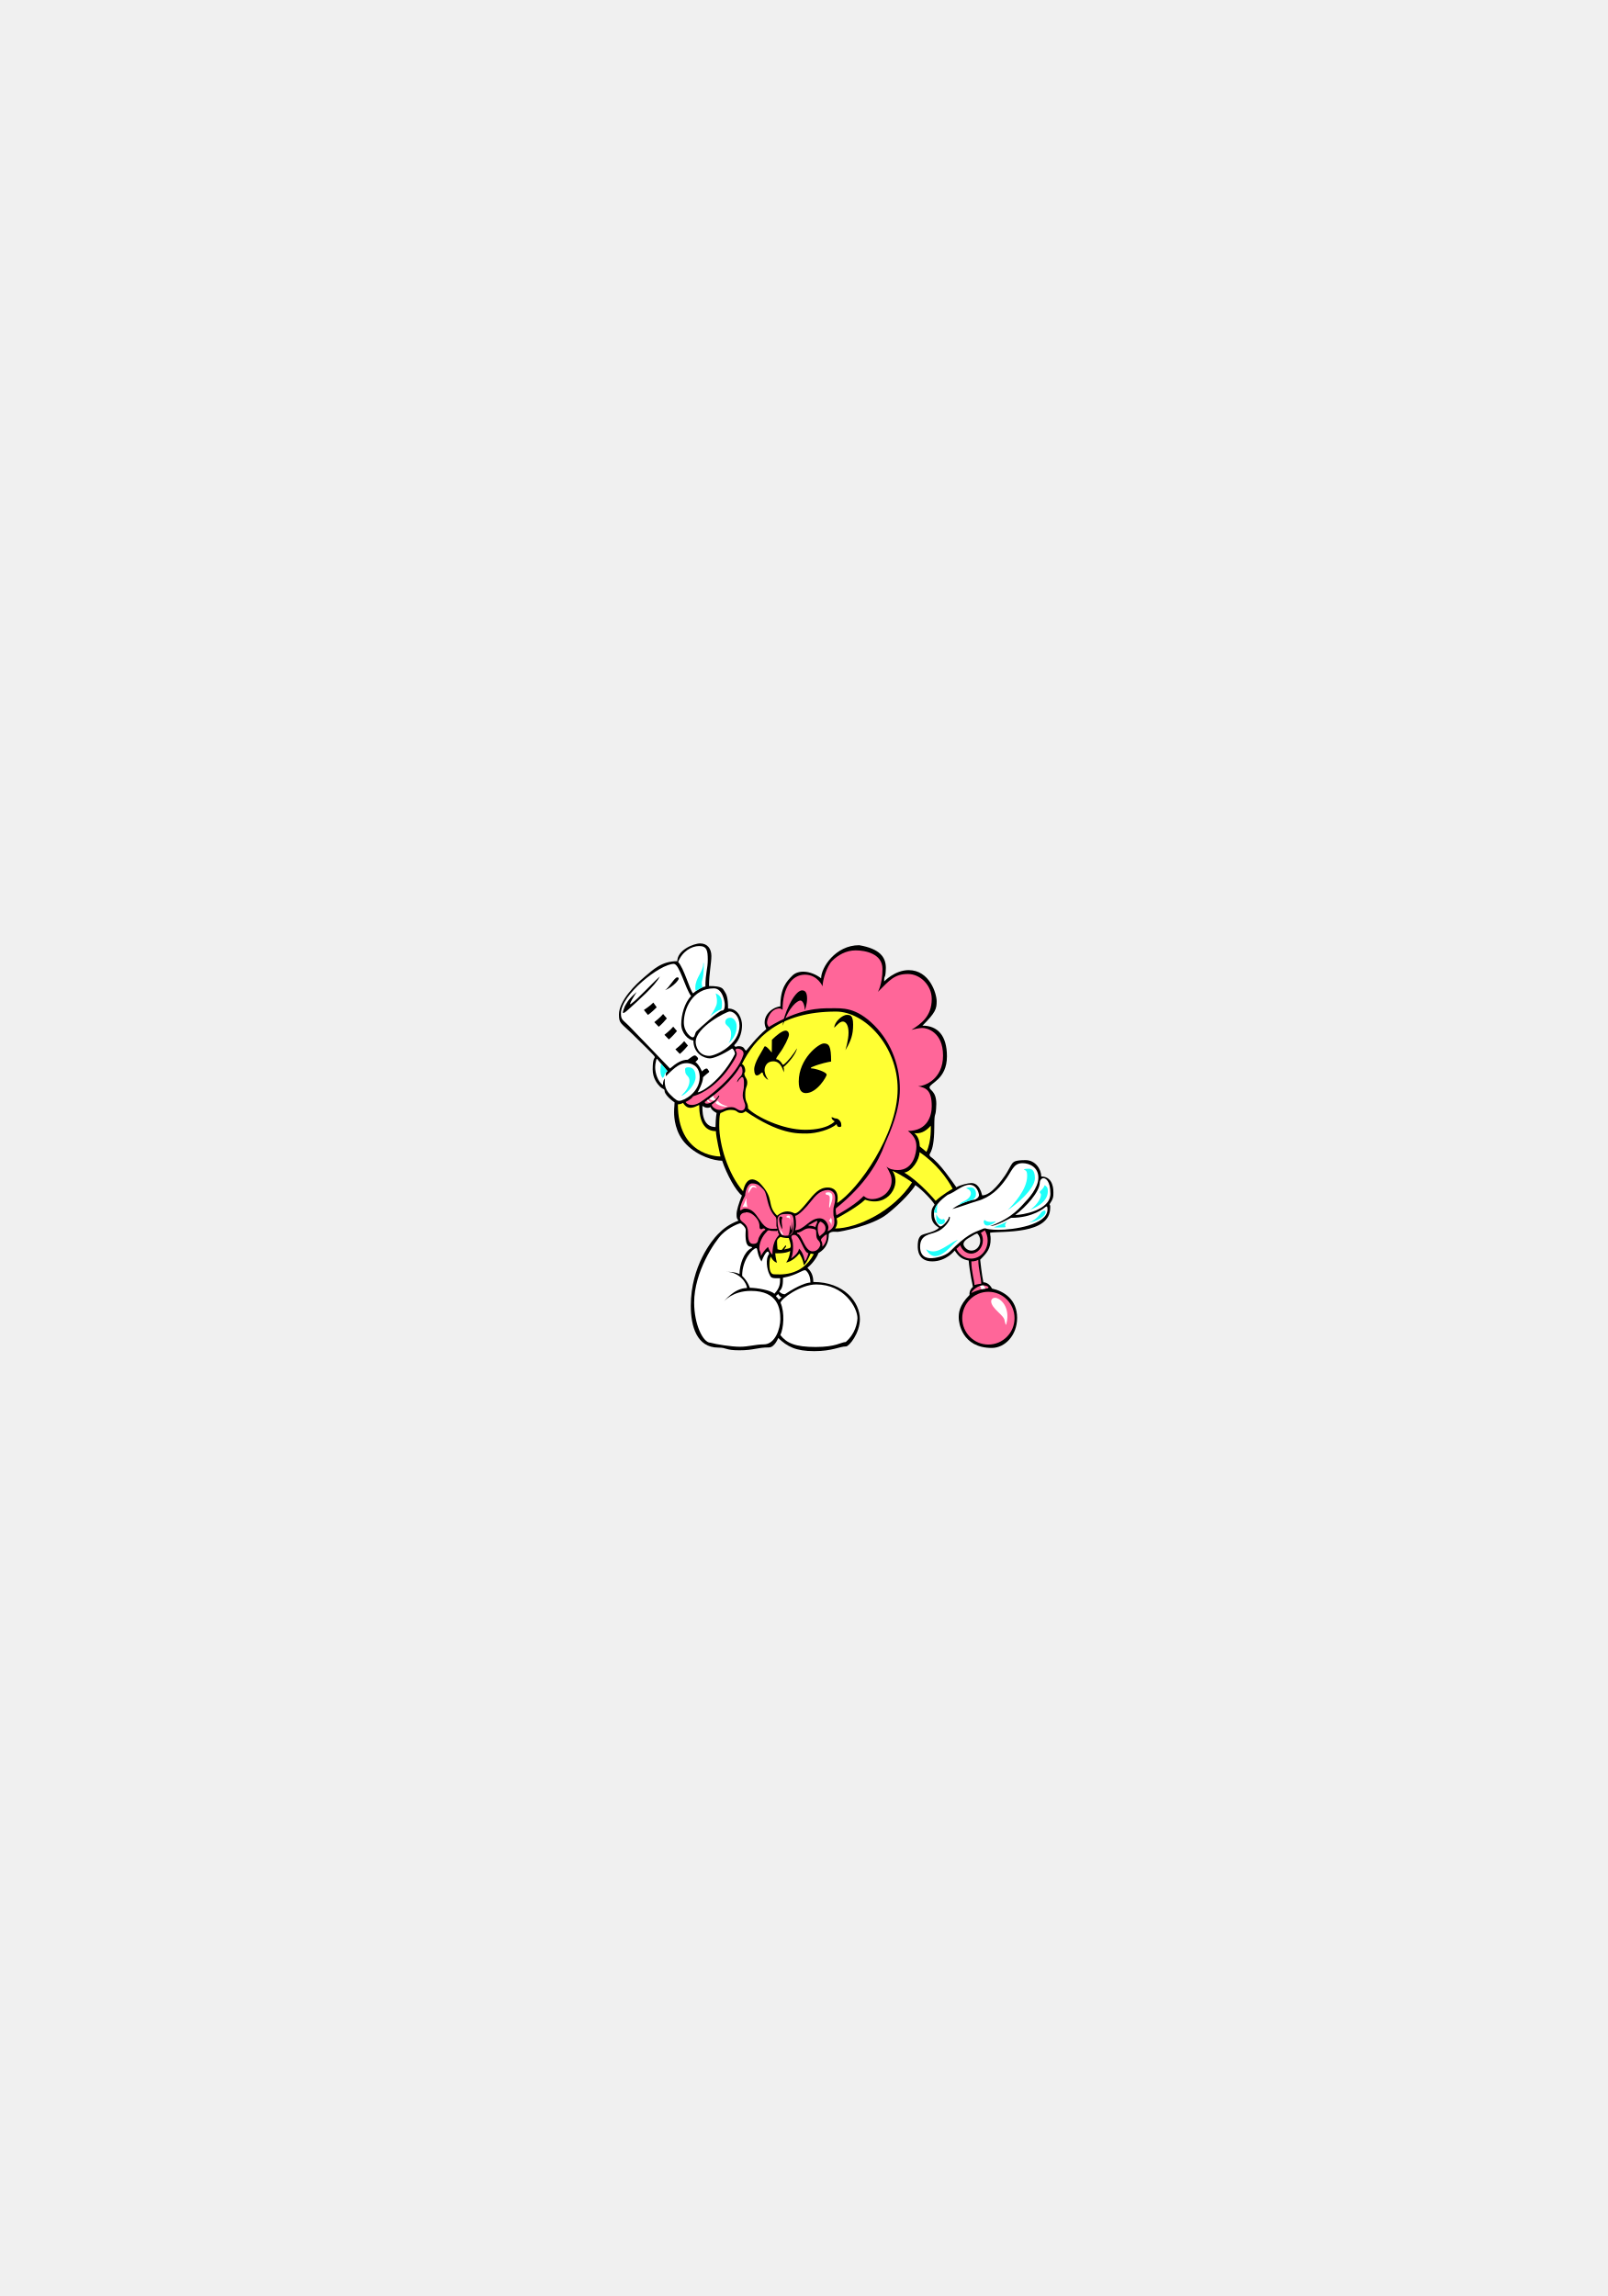
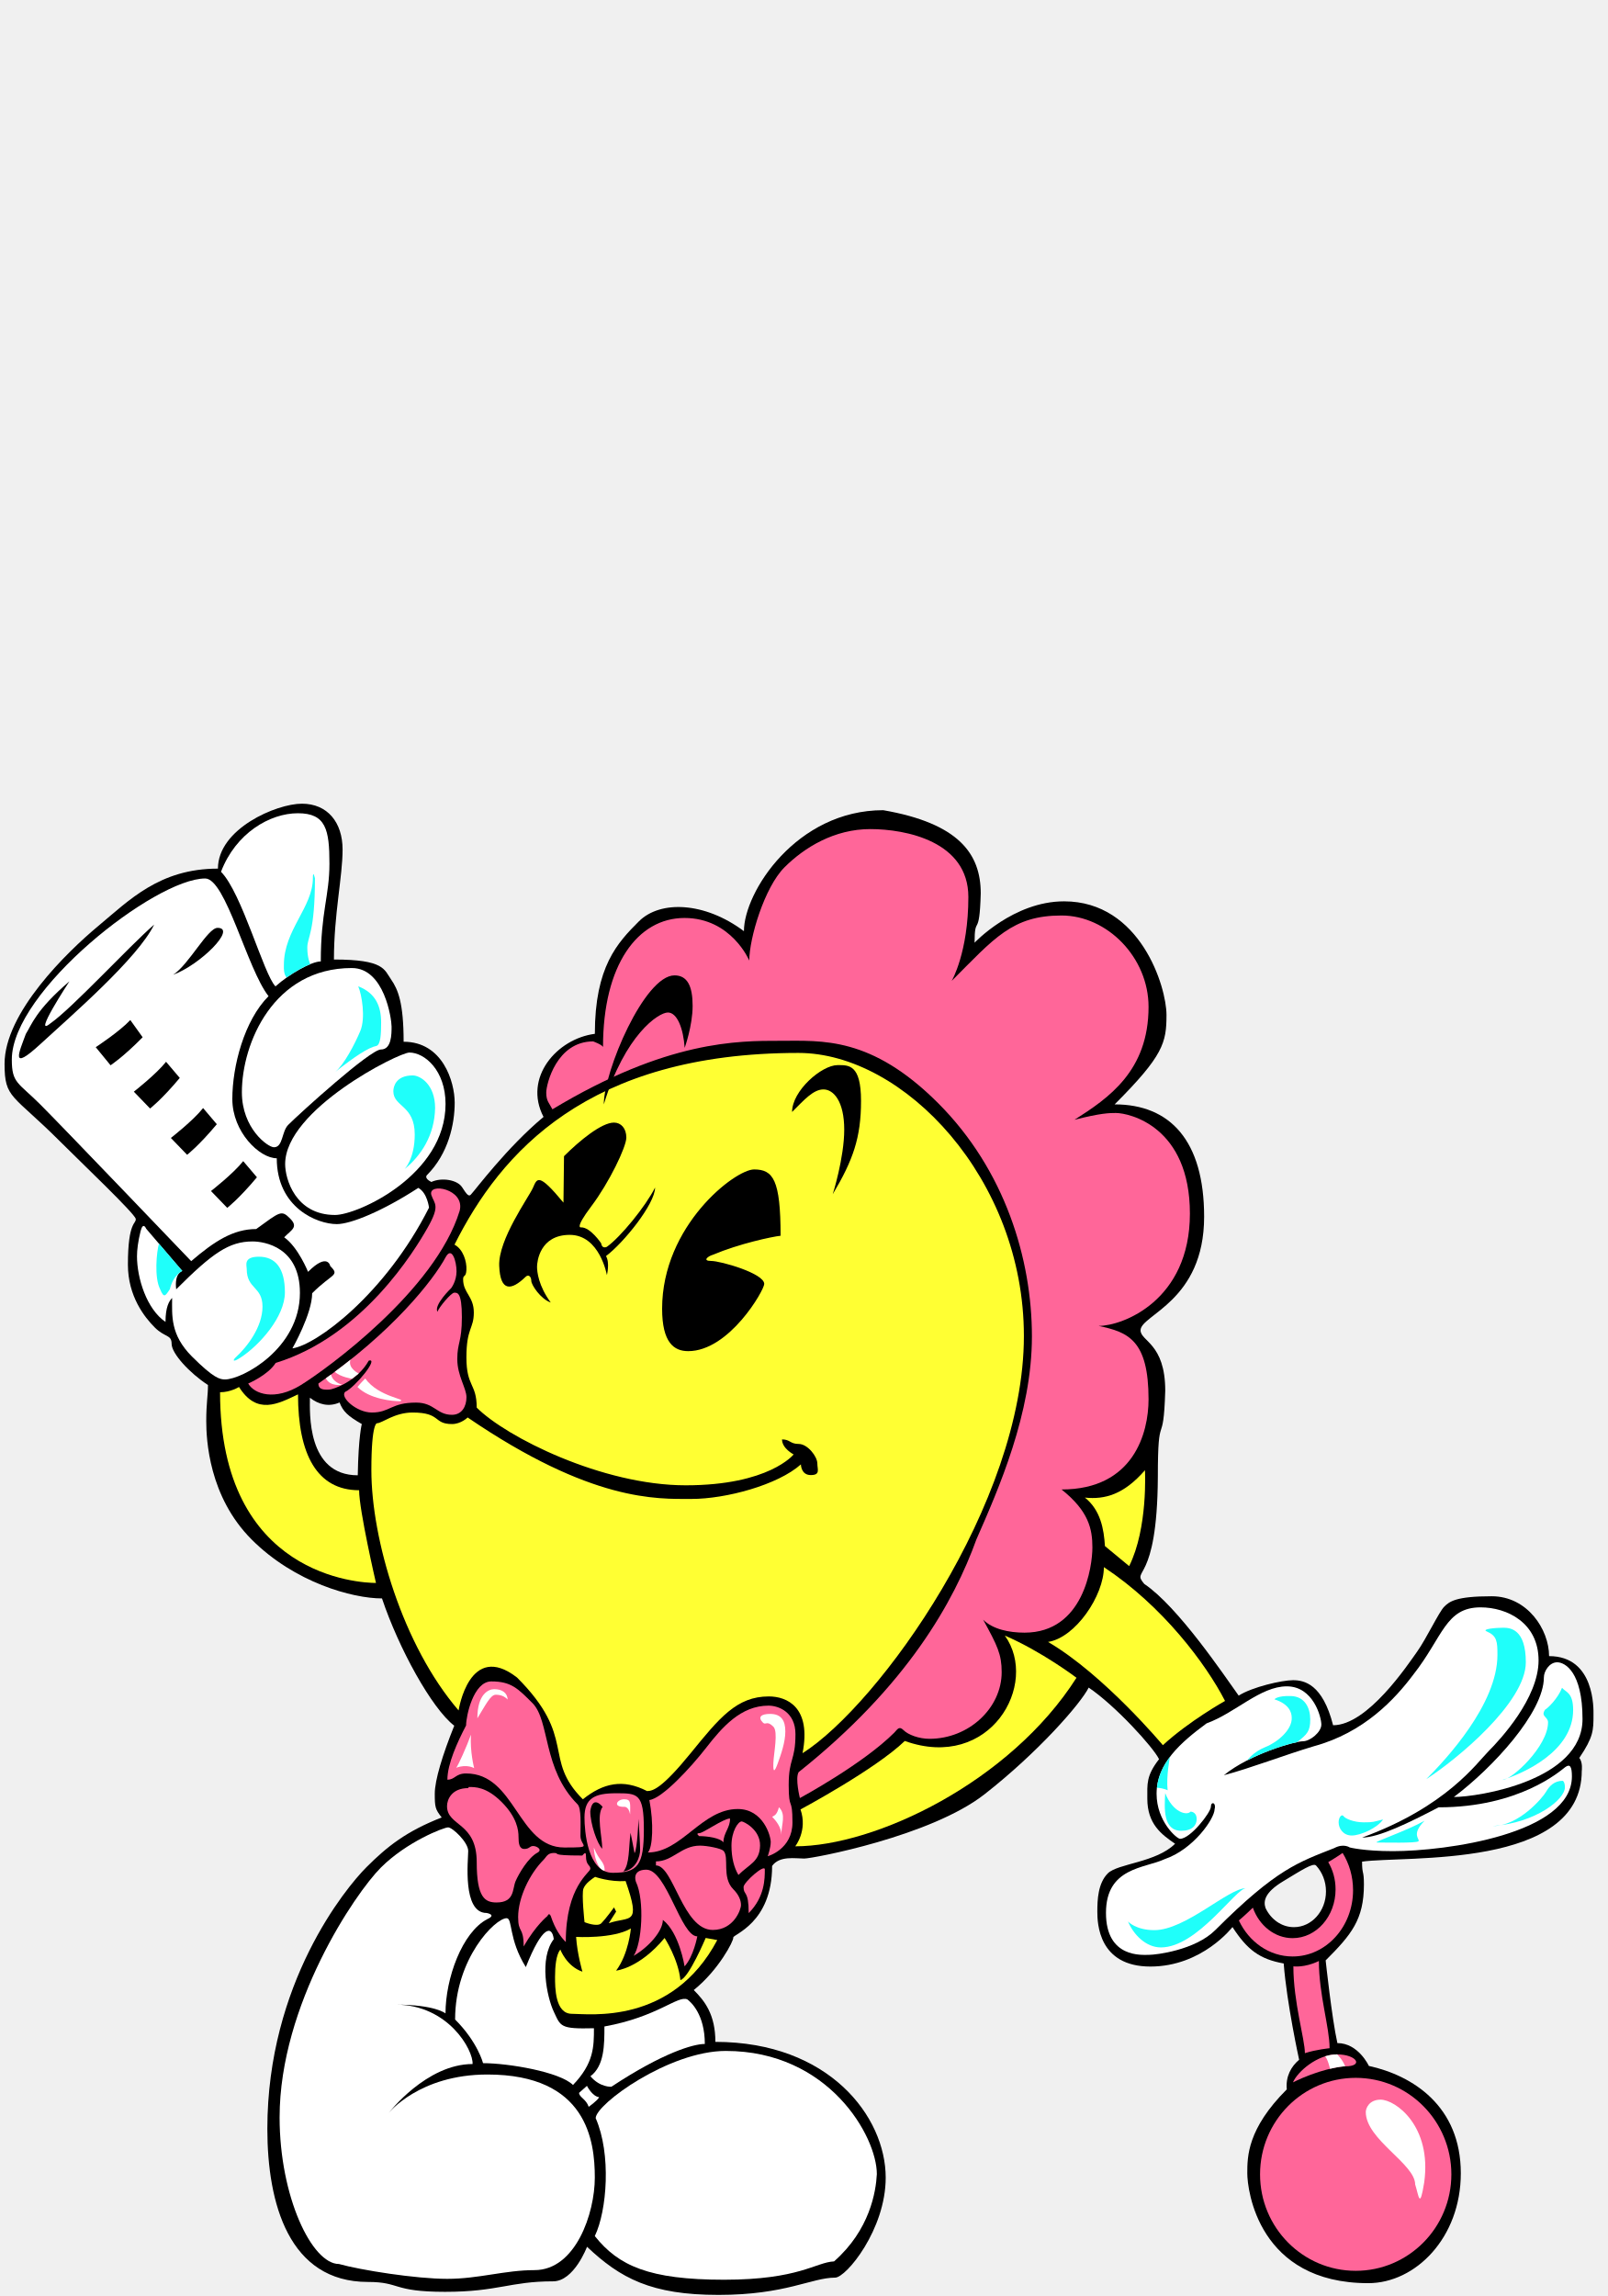
<svg xmlns="http://www.w3.org/2000/svg" viewBox="0 0 793.701 1133.858" height="1133.858" width="793.701" xml:space="preserve" id="svg2" version="1.1">
  <defs id="defs6">
    <clipPath id="clipPath14" clipPathUnits="userSpaceOnUse">
      <path id="path12" d="M 8,-29.394 H 603.275 V 821 H 8 Z" />
    </clipPath>
  </defs>
-   <g clip-path="url(#clipPath14)" transform="matrix(1.333333,0,0,-1.333333,-10.66667,1094.667)" id="g10">
+   <g clip-path="url(#clipPath14)" transform="matrix(4.876536,0,0,-4.876536,-1154.78,2696.544)" id="g10">
    <path id="path16" style="fill:#000000;fill-opacity:1;fill-rule:nonzero;stroke:none" d="m 393.688,385.25 c 0,2.688 -2.188,6.062 -5.812,6.062 -3.625,0 -4.281,-0.531 -4.812,-1.062 -0.531,-0.531 -1.812,-3.25 -2.75,-4.562 -0.938,-1.312 -5,-7.438 -8.5,-7.438 -1.062,4.188 -2.938,4.562 -4.062,4.562 -1.125,0 -4.125,-0.688 -5.5,-1.562 -1.438,2 -6.125,9 -9.562,11.312 -1.375,1.625 1.312,-0.188 1.375,10.812 0,7.125 0.562,2.625 0.75,8.75 0,4.812 -2.5,5 -2.5,6.125 0,1.562 6.438,2.938 6.438,11.5 0,7.688 -3.438,11.375 -9.062,11.375 4.938,4.938 5.25,6.25 5.25,9.062 0,2.812 -2.625,11.5 -10.375,11.5 -5.125,0 -9.062,-4.188 -9.062,-4.188 0,2.938 0.5,0.312 0.625,5 0,3.99 -2.21,7.085 -9.876,8.418 -8.786,0 -14.107,-8.291 -14.107,-12.252 -3.961,2.97 -8.477,3.156 -10.643,0.99 -2.166,-2.166 -4.455,-4.579 -4.455,-11.385 -3.836,-0.495 -7.276,-4.437 -5.197,-8.415 -3.713,-3.094 -6.931,-7.425 -7.302,-7.796 -0.25,-0.37 -0.469,-0.064 -0.951,0.682 -0.482,0.745 -2.06,1.009 -3.112,0.526 -0.789,0.395 -0.439,0.701 -0.439,0.701 2.17,2.169 2.806,5.173 2.806,7.32 0,2.147 -1.227,6.18 -5.172,6.18 0,3.944 -0.57,5.303 -1.272,6.311 -0.701,1.008 -0.701,2.016 -5.786,2.016 0,4.603 0.876,8.372 0.876,11.134 0,2.762 -1.534,4.646 -4.12,4.646 -2.586,0 -8.504,-2.543 -8.504,-6.575 -5.918,0 -8.985,-3.2 -12.142,-5.83 -3.156,-2.63 -9.468,-8.766 -9.468,-13.94 0,-3.551 0.789,-3.025 5.655,-7.891 2.082,-2.082 7.539,-7.276 7.627,-7.802 0.088,-0.526 -0.789,-0.176 -0.789,-4.646 0,-3.201 1.688,-5.327 2.718,-6.357 1.03,-1.03 1.709,-0.701 1.709,-1.665 0,-0.964 1.797,-2.937 3.682,-4.164 0,-1.096 -0.175,-1.799 -0.175,-3.64 0,-1.841 0.242,-7.649 4.603,-12.011 4.361,-4.362 10.213,-5.961 13.194,-5.961 1.709,-5.087 5.041,-11.135 7.32,-12.889 -1.184,-2.938 -1.973,-5.522 -1.973,-6.882 0,-1.359 0.044,-1.578 0.702,-2.411 -3.594,-1.402 -5.523,-2.938 -7.627,-5.041 -2.104,-2.103 -10.032,-11.746 -10.032,-26.496 0,-7.562 2.188,-15.5 10.188,-15.5 3.312,0 2.438,-1 7.812,-1 5.375,0 6.562,1.062 10.938,1.062 2.125,0 3.438,3.5 3.438,3.5 3.375,-3.188 6.5,-4.875 13.312,-4.875 6.812,0 9.438,1.75 11.812,1.75 1.125,0 5.125,4.875 5.125,10.125 0,6.188 -5.75,13.75 -17.25,13.75 0,2.75 -1.062,4.125 -2.188,5.25 2.5,2 4.062,5 4,5.312 C 311,357.062 315,358.188 315,364 c 0.75,1.062 2.375,0.75 3.25,0.75 0.875,0 12.812,2.25 18.25,6.5 5.438,4.25 9.75,9.188 10.562,10.812 2.688,-1.812 6.562,-6.062 7.125,-7.25 -1.312,-1.688 -1.188,-2.5 -1.188,-4 0,-2.562 1.438,-3.625 2.812,-4.562 -1.906,-1.906 -5.812,-2 -6.812,-3 -1,-1 -1.062,-2.688 -1.062,-3.875 0,-1.188 0.125,-5.562 5.375,-5.562 5.25,0 8.312,4 8.312,4 1.5,-2.312 2.75,-3.25 5.188,-3.688 0.312,-4.062 1.562,-9.75 1.562,-9.75 -0.812,-0.688 -1.375,-1.688 -1.25,-3 -4,-4 -4,-6.812 -4,-8.5 0,-1.688 1.125,-11.125 12.25,-11.125 4.812,0 9.375,4.625 9.375,11.125 0,6.812 -4.874,9.904 -9.312,10.875 0,0 -1.062,2.312 -3.188,2.312 -0.562,2.5 -1.188,8.375 -1.188,8.375 2.594,2.594 3.875,4.125 3.875,7.688 0,1.5 -0.188,0.938 -0.188,2.312 4.25,0.625 22.25,-0.812 22.25,9.188 0,0 0.125,0.875 -0.25,1.312 1.438,2.125 1.438,2.812 1.438,4.375 0,0.5 0.188,5.938 -4.5,5.938 m -120.649,18.312 c -5.189,0 -4.848,6.418 -4.848,7.852 0.888,-0.683 1.912,-0.956 3.004,-0.478 0.341,-0.888 0.819,-1.366 2.253,-2.185 0,0 -0.341,-1.229 -0.41,-5.189 m 94.81,-45.759 c -1.247,0 -2.329,0.784 -2.873,1.935 -0.229,0.669 -0.121,1.56 1.767,2.699 1.888,1.14 3.065,1.915 3.35,1.607 0.613,-0.664 1.003,-1.589 1.003,-2.618 0,-2.001 -1.453,-3.623 -3.246,-3.623 z" />
    <path id="path18" style="fill:#ffffff;fill-opacity:1;fill-rule:nonzero;stroke:none" d="m 265.12,338.547 c 0,-8.047 3.272,-14.857 6.013,-14.857 2.211,-0.619 7.783,-1.503 10.966,-1.503 3.183,0 5.836,0.884 8.843,0.884 4.156,0 6.102,5.748 6.102,9.374 0,3.714 -0.796,10.435 -10.877,10.435 -6.897,0 -9.993,-3.891 -9.993,-3.891 0,0 3.803,4.952 8.49,4.952 0.088,1.415 -2.477,6.013 -7.782,6.013 3.979,0 5.04,-0.884 5.04,-0.884 0,3.537 1.68,8.225 4.245,9.551 0.973,0.441 -0.088,0.618 -0.088,0.618 -2.476,0 -1.857,5.396 -1.857,6.279 0,0.884 -1.591,2.388 -2.034,2.388 -0.442,0 -4.201,-1.46 -6.809,-4.068 -2.608,-2.608 -10.258,-13.884 -10.258,-25.291 z" />
    <path id="path20" style="fill:#ffffff;fill-opacity:1;fill-rule:nonzero;stroke:none" d="m 288.112,358.709 c -1.15,0 -5.217,-4.067 -5.217,-10.258 2.299,-2.299 2.83,-4.422 2.83,-4.422 2.564,0 7.782,-0.883 9.108,-2.21 2.122,2.21 2.122,3.89 2.122,5.747 -3.449,-0.088 -3.361,0.178 -4.068,1.681 -0.707,1.503 -1.503,5.394 0,7.34 -0.177,1.415 -1.149,1.414 -2.83,-2.83 -1.768,2.83 -1.327,4.952 -1.945,4.952 z" />
    <path id="path22" style="fill:#ffffff;fill-opacity:1;fill-rule:nonzero;stroke:none" d="m 298.016,347.744 c 0,-1.857 0,-3.979 -1.415,-5.041 0.973,-1.149 2.122,-1.062 2.122,-1.062 5.218,3.449 8.313,4.334 9.462,4.334 0,3.006 -1.415,4.245 -1.768,4.51 -0.973,0.441 -3.007,-1.769 -8.401,-2.741 z" />
    <path id="path24" style="fill:#ffffff;fill-opacity:1;fill-rule:nonzero;stroke:none" d="m 310.308,345.268 c -5.748,0 -13.176,-5.396 -13.176,-6.81 1.592,-3.625 1.149,-9.373 -0.088,-11.938 2.388,-3.007 5.482,-4.422 13.088,-4.422 7.605,0 9.284,1.77 11.142,1.857 3.626,3.183 4.244,7.074 4.333,8.843 0,3.803 -4.863,12.469 -15.298,12.469 z" />
    <path id="path26" style="fill:#ffffff;fill-opacity:1;fill-rule:nonzero;stroke:none" d="m 295.451,341.024 c 0,-0.442 0.708,-0.619 0.973,-1.415 0,0 0.884,0.619 1.061,0.973 -0.708,0.088 -1.238,1.149 -1.238,1.149 z" />
    <path id="path28" style="fill:#ffff33;fill-opacity:1;fill-rule:nonzero;stroke:none" d="m 293.549,355.534 c -0.427,-0.534 -0.533,-1.708 -0.533,-2.774 0,-1.066 5e-4,-3.733 1.707,-3.733 1.707,0 10.134,-1.174 14.722,7.468 l -1.173,0.213 c 0,0 -1.708,-4.053 -2.561,-4.267 -0.213,2.133 -1.6,4.267 -1.6,4.267 -2.561,-3.094 -4.908,-3.307 -4.908,-3.307 1.28,1.707 1.494,4.268 1.494,4.268 -1.813,-1.067 -5.547,-0.854 -5.547,-0.854 0.106,-1.707 0.64,-3.521 0.64,-3.521 -1.6,0.533 -2.24,2.24 -2.24,2.24 z" />
    <path id="path30" style="fill:#ffff33;fill-opacity:1;fill-rule:nonzero;stroke:none" d="m 297.07,362.896 c -0.32,-0.214 -0.96,-0.641 -1.173,-1.174 -0.213,-0.533 0.106,-3.414 0.106,-3.414 0,0 1.28,-0.533 1.707,-0.106 0.427,0.427 1.28,1.601 1.28,1.601 l 0.213,-0.427 -0.747,-1.174 c 2.134,0.747 3.308,-0.319 1.707,4.268 -1.601,-0.107 -3.094,0.427 -3.094,0.427 z" />
    <path id="path32" style="fill:#ffff33;fill-opacity:1;fill-rule:nonzero;stroke:none" d="m 338.571,387.326 c 3.521,-4.907 -1.493,-13.764 -10.135,-10.669 -2.987,-2.88 -10.562,-6.934 -10.562,-6.934 0.747,-2.134 -0.533,-3.733 -0.533,-3.733 8.108,0 21.765,6.507 28.485,17.069 0,0 -3.521,2.667 -7.255,4.268 z" />
    <path id="path34" style="fill:#ffff33;fill-opacity:1;fill-rule:nonzero;stroke:none" d="m 346.68,401.302 c 1.591,-1.273 1.921,-3.201 2.027,-4.908 l 2.453,-2.027 c 1.921,3.841 1.601,9.709 1.601,9.709 -2.134,-2.454 -4.054,-2.987 -6.081,-2.773 z" />
    <path id="path36" style="fill:#ffff33;fill-opacity:1;fill-rule:nonzero;stroke:none" d="m 348.6,394.261 c 0,-2.881 -2.881,-7.147 -5.654,-7.574 5.654,-3.308 11.629,-10.456 11.629,-10.456 2.667,2.454 6.295,4.481 6.295,4.481 -1.921,3.733 -6.295,9.602 -12.27,13.549 z" />
    <path id="path38" style="fill:#ffff33;fill-opacity:1;fill-rule:nonzero;stroke:none" d="m 273.173,402.049 c 0,-2.027 1.707,-9.389 1.707,-9.389 -1.601,0 -15.79,0.641 -15.79,19.311 1.067,0 1.92,0.534 1.92,0.534 1.814,-2.88 3.948,-1.706 5.975,-0.747 0,-6.081 1.92,-9.709 6.188,-9.709 z" />
    <path id="path40" style="fill:#ffff33;fill-opacity:1;fill-rule:nonzero;stroke:none" d="m 317.667,446.334 c -21.333,0 -30.171,-10.098 -34.834,-19.416 0.875,-0.459 1.25,-1.709 1.208,-2.542 -0.042,-0.833 -0.334,-0.459 -0.334,-0.959 0,-1.417 1.083,-1.708 1.083,-3.375 0,-1.667 -0.75,-1.542 -0.75,-4.542 0,-3 1.042,-2.625 1.042,-5.083 2.979,-2.979 12.704,-7.869 21.166,-7.869 8.463,0 10.931,3.127 10.931,3.127 0,0 -1.176,0.602 -1.176,1.52 0.832,0 0.803,-0.459 1.692,-0.459 0.89,0 1.886,-1.262 1.886,-1.985 0,-0.584 0.334,-1.167 -0.666,-1.167 -1,0 -1,1.083 -1,1.083 -2.333,-2.083 -7.584,-3.5 -11.084,-3.5 -3.499,0 -10.084,-0.333 -22.667,8.25 0,0 -0.666,-0.666 -1.583,-0.666 -1.917,0 -1.083,1.167 -4,1.167 -1.833,0 -3.083,-1.083 -3.583,-1.083 0,0 -0.584,0.167 -0.584,-4.75 0,-7 3.167,-17.75 8.834,-24.334 0,0 1.083,7.083 5.917,3.333 6.125,-6.125 2.542,-8.208 6.667,-12.333 2.083,1.667 4.083,2.083 6.5,0.833 0.584,0 1.5,0.25 4.417,3.834 2.916,3.584 4.667,5.75 7.917,5.75 1.834,0 4.333,-1.084 3.416,-5.75 7.75,4.917 22.417,25.333 22.417,42.25 0,15.916 -12.167,28.666 -22.833,28.666 m -19.489,-20.574 c 0.403,-0.671 0.09,-1.925 0.09,-1.925 0,0 -0.716,4.074 -3.761,4.074 -3.044,0 -3.313,-2.731 -3.313,-3.224 0,-0.493 0.134,-1.925 1.388,-3.627 -1.03,0.358 -1.97,1.791 -1.97,2.194 0,0.403 -0.269,0.716 -0.582,0.403 -1.433,-1.388 -2.562,-1.549 -2.668,1.119 -0.106,2.667 2.987,6.935 3.414,7.895 0.427,0.96 0.534,1.6 3.094,-1.494 l 0.055,4.703 c 1.589,1.589 3.805,3.402 5.059,3.402 0.716,0 1.253,-0.582 1.253,-1.522 0,-0.94 -1.746,-4.566 -3.537,-6.939 -1.79,-2.373 -1.03,-2.149 -1.03,-2.149 0.94,0 2.015,-1.611 2.015,-1.611 0.09,-0.626 0.582,-0.358 0.582,-0.358 1.388,0.985 3.939,4.119 4.88,5.999 0,-1.657 -3.179,-5.596 -4.97,-6.939 m 10.654,-0.493 c 0.941,0 5.372,-1.253 5.372,-2.328 0,-0.626 -3.537,-6.805 -7.7,-6.805 -1.433,0 -2.642,0.851 -2.642,4.298 0,8.416 7.387,14.102 9.312,14.102 1.926,0 2.686,-1.03 2.686,-6.715 -0.851,-0.09 -4.208,-0.806 -6.85,-1.925 -0.492,-0.134 -1.119,-0.627 -0.179,-0.627 m 12.311,6.76 c 0,0 1.164,3.671 1.164,6.536 0,2.865 -1.075,4.074 -2.104,4.074 -1.029,0 -1.947,-1.052 -3.179,-2.283 0,2.149 3,4.746 4.611,4.746 1.119,0 2.373,0.089 2.373,-3.627 0,-3.716 -0.806,-5.999 -2.865,-9.446 z" />
    <path id="path42" style="fill:#ff6699;fill-opacity:1;fill-rule:nonzero;stroke:none" d="m 292.75,440.625 c -0.312,0.625 -0.625,0.812 -0.625,1.688 0,0.875 1.062,5.188 4.75,5.188 0,0 0.875,-0.312 1,-0.562 0,8.312 3.5,13.062 8.25,13.062 4.75,0 6.562,-4.312 6.562,-4.312 0,2.25 1.531,7.406 3.562,9.438 2.031,2.031 5.062,3.875 8.688,3.875 3.625,0 9.938,-1.25 9.938,-6.875 0,-5.625 -1.688,-8.5 -1.688,-8.5 4.312,4.312 6.125,6.625 11.125,6.625 4.625,0 8.812,-4.25 8.812,-9.25 0,-6.5 -4.062,-9.25 -7.5,-11.438 2.688,0.688 3.562,0.688 4.188,0.688 1.375,0 7.5,-1.375 7.5,-10.188 0,-8.812 -6.812,-11.375 -9.25,-11.375 3,-0.625 5.062,-1.438 5.062,-7.438 0,-3.375 -1.5,-9.125 -8.812,-9.125 2.75,-2.188 3.125,-4 3.125,-5.875 0,-1.875 -0.875,-8.625 -6.875,-8.625 -1.562,0 -3.219,0.344 -4.188,1.312 1.438,-2.625 1.875,-3.5 1.875,-5.312 0,-3.625 -3.312,-6.75 -7.312,-6.75 -1.062,0 -2.156,0.406 -2.625,0.875 -0.469,0.469 -0.625,0.062 -0.938,-0.25 -3.188,-3.188 -9.562,-6.625 -9.562,-6.625 0,0 -0.5,2 -0.125,2.625 11,8.75 15.75,17.312 18,23.562 2.25,5.125 5.625,12.75 5.625,20.562 0,7.812 -2.719,16.844 -9.5,23.625 -6.781,6.781 -11.75,6.312 -16,6.312 -4.25,0 -11.438,0.062 -23.062,-6.938 z" />
    <path id="path44" style="fill:#ff6699;fill-opacity:1;fill-rule:nonzero;stroke:none" d="m 302.418,365.366 c 3.414,0 5.462,4.4 9.104,4.4 2.579,0 3.338,-2.731 3.338,-3.338 0,-0.607 -0.304,-1.442 -0.304,-1.442 0,0 2.504,0.683 2.504,3.414 0,2.731 -0.38,1.063 -0.38,3.794 0,2.731 0.684,2.427 0.684,5.158 0,2.2 -1.669,2.883 -2.732,2.883 -2.807,0 -4.703,-2.199 -6.297,-4.248 -1.593,-2.049 -4.476,-5.159 -5.766,-5.311 0.455,-2.352 0.341,-4.817 -0.152,-5.311 z" />
    <path id="path46" style="fill:#ff6699;fill-opacity:1;fill-rule:nonzero;stroke:none" d="m 300.975,354.897 c 1.528,0.892 2.959,2.504 2.959,3.642 1.669,-1.29 2.2,-4.703 2.2,-4.703 0.911,0.985 1.29,3.034 1.29,3.034 -1.669,0 -3.11,6.752 -5.159,6.752 -1.518,0 -1.062,-1.214 -1.062,-1.214 0.91,-1.897 0.607,-6.297 -0.228,-7.511 z" />
    <path id="path48" style="fill:#ff6699;fill-opacity:1;fill-rule:nonzero;stroke:none" d="m 303.236,364.462 v -0.408 c 1.782,0 2.71,-6.534 5.754,-6.534 2.116,0 2.858,2.042 2.858,2.524 0,0.482 -0.223,1.04 -0.779,1.597 -1.206,1.206 -0.37,3.266 -1.002,3.897 -0.241,0.241 -1.634,0.52 -2.376,0.52 -1.893,0 -2.748,-1.597 -4.455,-1.597 z" />
    <path id="path50" style="fill:#ff6699;fill-opacity:1;fill-rule:nonzero;stroke:none" d="m 307.617,367.023 c 0.816,0 2.116,-0.185 2.45,-0.631 0,0.965 0.705,1.485 0.668,2.413 -0.668,0 -2.71,-1.485 -3.118,-1.485 -0.408,0 0,-0.297 0,-0.297 z" />
    <path id="path52" style="fill:#ff6699;fill-opacity:1;fill-rule:nonzero;stroke:none" d="m 310.884,366.059 c 0,-1.226 0.26,-2.228 0.705,-2.971 1.114,1.114 2.153,1.338 2.19,2.971 0.037,1.633 -1.671,2.45 -1.856,2.45 -0.371,0 -1.039,-1.002 -1.039,-2.45 z" />
    <path id="path54" style="fill:#ff6699;fill-opacity:1;fill-rule:nonzero;stroke:none" d="m 312.108,361.863 c 0,-0.891 0.52,-0.26 0.52,-2.636 1.633,1.633 1.633,3.49 1.633,4.418 0,0.594 -2.153,-1.3 -2.153,-1.782 z" />
    <path id="path56" style="fill:#ff6699;fill-opacity:1;fill-rule:nonzero;stroke:none" d="m 289.279,358.819 c 0,-1.671 0.557,-0.928 0.557,-2.97 1.262,2.189 2.413,3.081 2.413,3.081 0,0 0.148,0.408 0.334,0 0.445,-1.337 1.002,-2.116 1.522,-2.636 0,5.717 2.487,7.017 2.487,7.425 0,0.408 -0.445,0.296 -0.445,1.299 0,0.519 -0.204,0.204 -0.371,0.037 -3.527,0 -2.117,0.26 -2.896,0.26 -0.631,0 -0.76,-0.427 -1.002,-0.668 -1.448,-1.448 -2.599,-3.86 -2.599,-5.828 z" />
    <path id="path58" style="fill:#ff6699;fill-opacity:1;fill-rule:nonzero;stroke:none" d="m 284.23,371.884 c -1.708,0 -2.153,-1.188 -2.153,-1.819 0,-2.078 3.007,-1.596 3.007,-5.68 0,-3.563 0.817,-4.083 2.005,-4.083 1.856,0 1.596,1.374 1.93,2.153 0.334,0.779 1.299,2.413 2.228,2.896 0.52,0.297 -0.074,0.668 -0.445,0.668 -0.372,0 -0.372,-0.297 -0.891,-0.297 -0.52,0 -0.594,0.556 -0.594,1.225 0,0.669 -0.149,1.969 -1.708,3.527 -1.559,1.559 -2.709,1.522 -3.341,1.522" />
    <path id="path60" style="fill:#ff6699;fill-opacity:1;fill-rule:nonzero;stroke:none" d="m 286.562,382.688 c -1.812,0 -2.555,-3.5 -2.555,-4.458 -0.891,-1.707 -1.893,-3.898 -1.893,-5.494 0.78,0 0.817,0.631 1.893,0.631 5.011,0 5.234,-7.498 9.949,-7.498 3.044,0 1.633,0.074 1.633,1.188 0,1.113 0.111,2.784 -0.297,3.192 -3.545,3.546 -2.784,8.464 -4.566,10.246 -1.467,1.467 -2.144,2.193 -4.164,2.193 z" />
    <path id="path62" style="fill:#ff6699;fill-opacity:1;fill-rule:nonzero;stroke:none" d="m 299.19,371.362 c -2.19,0 -3.192,-0.519 -3.192,-2.45 0,-1.337 0.297,-5.606 2.858,-5.606 2.562,0 3.155,0.778 3.155,4.417 0,3.639 -0.631,3.639 -2.821,3.639 m -1.395,-5.619 c -0.525,0.524 -1.212,2.545 -1.212,3.798 0.243,1.737 1.252,0.444 1.252,0.444 -0.646,-0.849 -0.04,-3.03 -0.04,-4.242 m 2.141,-2.303 c 0.646,0.728 0.525,2.424 0.727,3.919 0,0 0.283,-1.374 0.404,-2.061 0.283,0.363 0.404,3.475 0.404,3.475 0,0 0.162,-2.545 0.162,-3.151 0,-0.607 -0.364,-1.98 -1.697,-2.182 z" />
    <path id="path64" style="fill:#000000;fill-opacity:1;fill-rule:nonzero;stroke:none" d="m 297.952,441.115 c 0,3.358 4.119,13.073 7.163,13.073 1.298,0 1.835,-1.074 1.835,-3.089 0,-2.015 -0.806,-4.253 -0.806,-4.253 -0.134,1.97 -0.761,3.582 -1.701,3.582 -0.94,0 -4.343,-2.238 -6.492,-9.312 z" />
    <path id="path66" style="fill:#ffffff;fill-opacity:1;fill-rule:nonzero;stroke:none" d="m 314.804,379.398 c -0.929,0 -1.292,-0.324 -0.727,-0.889 0.282,-0.283 0.384,0.262 1.05,-0.404 0.505,-0.505 0.04,-2.665 0,-3.676 -0.04,-1.011 0.121,-0.93 0.444,-0.041 0.323,0.889 0.768,2.142 0.768,3.232 0,1.091 -0.404,1.777 -1.535,1.777 z" />
    <path id="path68" style="fill:#ffffff;fill-opacity:1;fill-rule:nonzero;stroke:none" d="m 315.692,369.945 c -0.214,-0.755 -0.403,-0.808 -0.686,-0.97 0.424,-0.425 0.93,-1.091 0.93,-1.818 0,1.091 0.504,2.04 -0.243,2.788 z" />
    <path id="path70" style="fill:#ffffff;fill-opacity:1;fill-rule:nonzero;stroke:none" d="m 284.503,377.298 c -0.454,-1.248 -1.292,-3.111 -1.495,-3.354 1.091,0.404 1.818,-0.04 1.818,-0.04 0,0 -0.444,1.696 -0.323,3.394 z" />
    <path id="path72" style="fill:#ffffff;fill-opacity:1;fill-rule:nonzero;stroke:none" d="m 286.847,381.903 c -0.525,0 -1.697,-0.444 -1.697,-2.949 0.848,1.374 1.333,2.384 1.858,2.384 0.525,0 0.888,-0.161 1.212,-0.484 -0.041,0.686 -0.565,1.05 -1.373,1.05 z" />
    <path id="path74" style="fill:#ffffff;fill-opacity:1;fill-rule:nonzero;stroke:none" d="m 300.017,370.753 c -0.727,0 -1.172,-0.767 -0.041,-0.767 0,0 0.485,0.121 0.646,-0.768 0,1.131 0.121,1.535 -0.606,1.535 z" />
    <path id="path76" style="fill:#ffffff;fill-opacity:1;fill-rule:nonzero;stroke:none" d="m 296.947,365.864 c 0,-0.727 0.364,-2.262 1.091,-2.343 0,0.97 -0.565,0.97 -1.091,2.343 z" />
    <path id="path78" style="fill:#ffffff;fill-opacity:1;fill-rule:nonzero;stroke:none" d="m 279.166,432.666 c -3.583,-2.333 -6.833,-3.667 -8.25,-3.667 -2,0 -6.083,1.667 -6.083,6.667 -1.75,0 -4.5,2.667 -4.5,6 0,3.333 1.208,7.958 3.667,10.417 C 261.834,454.834 259.666,464 257.584,464 252.5,464 238,452.583 238,445.666 c 0,-2.417 0.625,-2.292 2.917,-4.583 2.292,-2.292 15.25,-15.834 15.25,-15.834 2.333,2 4.25,3.25 6.583,3.25 2.417,1.75 2.542,1.958 3.417,1.083 0.875,-0.875 0.208,-1.125 -0.583,-1.917 1.417,-1 2.417,-3.5 2.417,-3.5 2,2 2.25,0.584 2.25,0.584 1,-1 0.208,-0.709 -1.833,-2.75 0,-2.083 -2,-5.583 -2,-5.583 2.417,0.334 9.417,5.5 13.834,14.25 0,0 -0.167,1.5 -1.083,2 M 258.834,459 c 2,0 -1.75,-3.75 -4.5,-4.75 1.583,1 3.5,4.75 4.5,4.75 m -19.417,-10.75 c 0.583,0.916 1,2.417 4.417,5.333 0,0 -3.833,-5.833 -1.917,-4.25 2.167,1.5 7.917,7.75 10.5,10 -1.667,-3.417 -8.333,-9.167 -11.5,-12.084 -3.167,-2.917 -2.167,-0.834 -1.5,1 m 7.083,-1.333 c 0,0 2.417,1.583 3.5,2.75 l 1.25,-1.745 c -2.005,-2.037 -3.25,-2.838 -3.25,-2.838 l -1.5,1.833 m 5.503,-6.21 -1.645,1.704 c 0,0 2.279,1.776 3.263,3.028 l 1.389,-1.636 c -1.832,-2.194 -3.006,-3.095 -3.006,-3.095 m 3.75,-4.688 -1.645,1.704 c 0,0 2.279,1.776 3.263,3.028 l 1.389,-1.636 c -1.832,-2.194 -3.006,-3.095 -3.006,-3.095 m 4.062,-5.375 -1.645,1.704 c 0,0 2.279,1.776 3.263,3.028 l 1.389,-1.636 c -1.832,-2.194 -3.006,-3.095 -3.006,-3.095 z" />
    <path id="path80" style="fill:#ffffff;fill-opacity:1;fill-rule:nonzero;stroke:none" d="m 265.682,435.08 c 0,-1.496 1.032,-5.156 5.054,-5.156 2.269,0 11.19,4.022 11.19,11.241 0,3.403 -2.114,5.208 -3.661,5.208 -1.083,0 -12.582,-5.775 -12.582,-11.293 z" />
    <path id="path82" style="fill:#1ffffa;fill-opacity:1;fill-rule:nonzero;stroke:none" d="m 278.6,444.056 c -1.702,0 -1.96,-1.134 -1.96,-1.599 0,-1.599 2.166,-1.392 2.166,-4.383 0,-2.475 -1.031,-3.506 -1.031,-3.506 1.65,1.341 3.042,3.403 3.094,6.188 0,2.372 -1.495,3.3 -2.269,3.3 z" />
    <path id="path84" style="fill:#ffffff;fill-opacity:1;fill-rule:nonzero;stroke:none" d="m 272.438,454.932 c -7.941,0 -11.138,-7.632 -11.138,-12.582 0,-3.661 2.63,-5.569 3.249,-5.569 0.928,0 0.773,1.599 1.444,2.268 1.211,1.212 8.302,7.632 9.385,7.632 1.083,0 1.083,1.547 1.083,2.32 0,0.773 -0.722,5.93 -4.022,5.93 z" />
    <path id="path86" style="fill:#1ffffa;fill-opacity:1;fill-rule:nonzero;stroke:none" d="m 273.082,453.079 c 0.356,-0.801 0.773,-3.197 0.206,-4.538 -0.567,-1.341 -1.649,-3.403 -2.526,-4.125 1.96,1.547 3.352,2.476 4.177,2.63 0.413,0.154 0.464,1.185 0.464,2.372 0,1.65 -0.567,2.991 -2.32,3.661 z" />
    <path id="path88" style="fill:#ffffff;fill-opacity:1;fill-rule:nonzero;stroke:none" d="m 270.168,465.503 c 0,3.455 -0.361,5.104 -3.197,5.104 -2.836,0 -6.291,-2.011 -7.786,-5.93 2.114,-2.114 4.332,-10.416 5.518,-11.602 1.444,1.289 3.661,2.526 4.589,2.526 0,5.002 0.876,6.652 0.876,9.901 z" />
    <path id="path90" style="fill:#1ffffa;fill-opacity:1;fill-rule:nonzero;stroke:none" d="m 268.224,455.325 c -0.709,-0.289 -1.573,-0.78 -2.376,-1.345 0,0 -0.345,0.182 -0.294,1.265 0,3.558 2.939,5.827 2.939,8.818 0,0.876 0.206,-0.052 0.206,-0.052 0,-5.518 -0.773,-5.93 -0.773,-7.013 0,-1.083 0.298,-1.673 0.298,-1.673 z" />
    <path id="path92" style="fill:#ffffff;fill-opacity:1;fill-rule:nonzero;stroke:none" d="m 250.677,425.747 c 0,-2.217 0.98,-5.363 2.888,-6.652 0,1.496 0.361,2.115 0.67,2.424 0,-1.754 -0.207,-3.713 2.011,-5.93 2.218,-2.217 2.836,-2.32 3.352,-2.32 1.702,0 7.58,3.094 7.58,8.766 0,4.641 -3.61,5.208 -4.796,5.208 -2.372,0 -4.047,-1.16 -7.734,-4.847 -0.206,1.65 0.619,1.857 0.619,1.857 l -3.661,4.28 c 0,0 -0.31,0.773 -0.567,-0.258 -0.258,-1.031 -0.361,-1.908 -0.361,-2.527 z" />
    <path id="path94" style="fill:#1ffffa;fill-opacity:1;fill-rule:nonzero;stroke:none" d="m 255.267,424.252 -2.365,2.765 c -0.238,-0.803 -0.496,-3.433 0.122,-4.619 0.413,-1.031 0.567,-0.567 0.98,0 0.361,1.496 1.263,1.854 1.263,1.854 z" />
    <path id="path96" style="fill:#1ffffa;fill-opacity:1;fill-rule:nonzero;stroke:none" d="m 263.027,425.698 c -1.599,0 -1.237,-0.877 -1.237,-1.238 0,-2.062 1.598,-1.753 1.598,-3.815 0,-2.062 -1.547,-4.074 -2.733,-5.157 -0.31,-0.31 -0.258,-0.516 0.516,0 1.908,1.238 4.486,4.125 4.486,6.601 0,2.475 -0.98,3.609 -2.63,3.609 z" />
    <path id="path98" style="fill:#ff6699;fill-opacity:1;fill-rule:nonzero;stroke:none" d="m 264.722,414.942 c -0.772,-1.237 -2.782,-2.087 -2.782,-2.087 0.618,-1.082 2.706,-1.778 5.333,-0.155 2.627,1.623 13.603,9.585 16.076,17.622 0.618,2.241 -3.246,2.937 -2.86,1.623 0.309,-0.928 0.928,-1.005 -0.386,-3.324 -1.314,-2.318 -6.569,-10.975 -15.38,-13.68 z" />
    <path id="path100" style="fill:#ff6699;fill-opacity:1;fill-rule:nonzero;stroke:none" d="m 269.05,412.855 c 0,-0.696 0.695,-0.618 1.082,-0.618 0.387,0 2.86,0.85 4.019,2.937 1.082,0.31 -1.391,-2.705 -2.396,-3.168 -0.541,-0.541 1.159,-2.087 2.705,-2.087 1.855,0 1.933,1.005 4.483,1.005 1.855,0 2.086,-1.237 3.632,-1.237 1.005,0 1.469,0.851 1.469,1.778 0,0.927 -0.928,2.164 -0.928,3.864 0,1.7 0.464,1.701 0.464,4.251 0,2.55 -0.464,2.473 -0.773,2.473 -0.309,0 -1.545,-1.468 -1.7,-1.932 -0.387,0.695 1.391,2.396 1.391,2.396 0,0 0.541,0.695 0.541,1.7 0,1.005 -0.464,2.55 -1.082,1.468 -1.237,-2.318 -5.41,-7.651 -12.907,-12.83 z" />
    <path id="path102" style="fill:#ffffff;fill-opacity:1;fill-rule:nonzero;stroke:none" d="m 270.335,413.768 c -0.175,-0.128 -0.353,-0.256 -0.532,-0.384 0.431,-0.88 1.657,-0.655 1.657,-0.655 -1.063,0.327 -1.125,1.039 -1.125,1.039 z" />
    <path id="path104" style="fill:#ffffff;fill-opacity:1;fill-rule:nonzero;stroke:none" d="m 272.3,415.263 c -0.009,-0.007 -0.018,-0.014 -0.027,-0.021 -0.501,-0.399 -1.022,-0.798 -1.563,-1.199 0.555,-0.528 1.743,-0.705 1.743,-0.705 l 0.683,0.531 c 0,0 -1.141,0.538 -0.836,1.394 z" />
    <path id="path106" style="fill:#ffffff;fill-opacity:1;fill-rule:nonzero;stroke:none" d="m 273.793,413.363 c -0.519,-0.518 -0.784,-0.86 -0.784,-0.86 1.239,-1.239 3.591,-1.441 4.299,-1.441 0.809,0.228 -2.124,0.379 -3.515,2.301 z" />
    <path id="path108" style="fill:#ffffff;fill-opacity:1;fill-rule:nonzero;stroke:none" d="m 353.938,371.312 c 0,-2.812 2.062,-4.562 2.375,-4.562 1.062,0 3.125,2.688 3.125,3.25 0,0.562 0.562,0.438 0.375,-0.25 0,-0.938 -2.125,-4.062 -5.062,-5.062 -2,-0.938 -5.938,-0.812 -5.938,-5.438 0,-4.625 3.688,-4.25 4.375,-4.25 0.688,0 4.656,0.469 6.688,2.5 6.219,6.219 8.438,6.875 12.062,8.312 0.938,0.5 1.562,0.062 1.562,0.062 0,0 1.438,-0.375 4.375,-0.375 5.375,0 18.125,1.75 18.125,7.562 0,1 -0.188,1.312 -0.688,0.938 -0.5,-0.375 -4.625,-4.062 -12.812,-4.062 -3,-1.562 -6.062,-3.062 -7.75,-3.062 8.562,3.125 11.625,7.562 12.812,8.75 1.188,1.188 5.062,5.375 5.062,9.188 0,3.812 -3.188,5.375 -5.875,5.375 -3.562,0 -3.812,-3 -6.812,-6.812 -1.875,-2.5 -5,-5.875 -10.062,-7.25 -2.938,-0.875 -6.5,-2.25 -9.125,-2.938 2.688,2.188 7.25,3.438 8,3.438 0.75,0 1.875,0.938 1.875,1.688 0,0.75 -0.812,3.875 -3.5,3.875 -2.688,0 -5.202,-2.692 -8.125,-3.75 -2.625,-1.938 -5.062,-4.062 -5.062,-7.125 z" />
    <path id="path110" style="fill:#1ffffa;fill-opacity:1;fill-rule:nonzero;stroke:none" d="m 355.284,375.04 c -0.703,-0.931 -1.188,-1.954 -1.315,-3.117 0.716,-0.048 1.088,-0.26 1.088,-0.26 -0.159,1.381 0.227,3.377 0.227,3.377 z" />
    <path id="path112" style="fill:#ffffff;fill-opacity:1;fill-rule:nonzero;stroke:none" d="m 384.047,370.984 c 2.446,0 13.028,1.651 13.028,7.891 0,4.771 -1.772,5.75 -2.568,5.75 -0.796,0 -1.346,-0.918 -1.346,-1.529 0,-3.548 -5.199,-9.175 -9.114,-12.111 z" />
    <path id="path114" style="fill:#1ffffa;fill-opacity:1;fill-rule:nonzero;stroke:none" d="m 363.132,374.7 c 1.925,0.984 3.985,1.619 5.029,1.839 1.047,0.795 1.339,1.129 1.339,2.295 0,1.166 -0.543,2.334 -1.959,2.375 -1.416,0.041 -1.666,-0.334 -1.666,-0.334 1.416,-0.458 1.75,-1.25 1.75,-1.875 0.041,-1.208 -1.417,-2.458 -2.667,-2.958 -1.25,-0.5 -1.826,-1.342 -1.826,-1.342 z" />
    <path id="path116" style="fill:#1ffffa;fill-opacity:1;fill-rule:nonzero;stroke:none" d="m 354.812,371.375 c -0.083,-1.498 -0.25,-3.812 1.625,-3.812 1.125,0 1.562,0.562 1.562,1.188 0,0.625 -0.438,0.75 -0.625,0.75 -0.375,-0.438 -1.812,-0.062 -2.562,1.875 z" />
    <path id="path118" style="fill:#1ffffa;fill-opacity:1;fill-rule:nonzero;stroke:none" d="m 354.375,355.75 c 3.708,0 7.583,6 8.625,6 -1.792,0 -6.125,-4.25 -9.292,-4.25 -1.875,0 -2.666,0.875 -2.666,0.875 0.541,-1.292 1.791,-2.625 3.333,-2.625 z" />
    <path id="path120" style="fill:#1ffffa;fill-opacity:1;fill-rule:nonzero;stroke:none" d="m 372.375,368.417 c 0,-0.625 0.46,-1.333 1.334,-1.333 0.874,0 2.583,0.75 3.166,1.625 -1.042,-0.25 -0.958,-0.292 -1.958,-0.292 -1,0 -1.875,0.375 -2.042,0.625 -0.167,0.25 -0.5,-0.083 -0.5,-0.625 z" />
    <path id="path122" style="fill:#1ffffa;fill-opacity:1;fill-rule:nonzero;stroke:none" d="m 376.25,366.375 c 0.708,0 4,-0.084 4.208,0.125 0.208,0.209 -0.812,0.646 0.625,2.084 -1.833,-1.042 -5.333,-2.209 -4.833,-2.209 z" />
    <path id="path124" style="fill:#1ffffa;fill-opacity:1;fill-rule:nonzero;stroke:none" d="m 387.375,387.75 c 1.045,-0.448 1.083,-1.042 1.083,-2.375 0,-5 -5.208,-10.583 -7.208,-12.583 3.042,1.958 10.083,7.749 10.083,11.833 0,3.375 -1.582,3.5 -2.291,3.5 -0.709,0 -2.25,-0.125 -1.667,-0.375 z" />
    <path id="path126" style="fill:#1ffffa;fill-opacity:1;fill-rule:nonzero;stroke:none" d="m 395,382.042 c -0.417,-1.083 -1.458,-2.083 -1.708,-2.208 -0.5,-0.708 0.291,-0.709 0.291,-1.292 0,-2.417 -3.667,-5.833 -4.625,-5.833 2.167,0.666 7.167,2.916 7.167,7.083 0,1.792 -0.75,1.792 -1.125,2.25 z" />
    <path id="path128" style="fill:#1ffffa;fill-opacity:1;fill-rule:nonzero;stroke:none" d="m 395.083,372.625 c -0.875,0 -1.375,-0.542 -1.708,-1.125 -0.333,-0.583 -2.75,-3.458 -5.375,-3.458 4.375,0.333 7.292,2.709 7.292,3.917 0,0.541 -0.209,0.666 -0.209,0.666 z" />
    <path id="path130" style="fill:#ff6699;fill-opacity:1;fill-rule:nonzero;stroke:none" d="m 371.322,364.388 c 0.469,-0.788 0.742,-1.738 0.742,-2.761 0,-2.726 -1.946,-4.937 -4.347,-4.937 -1.823,0 -3.385,1.276 -4.03,3.085 -0.831,-0.809 -1.415,-1.295 -1.415,-1.295 1.016,-2.165 3.073,-3.647 5.445,-3.647 3.379,0 6.119,3.004 6.119,6.711 0,1.4 -0.392,2.7 -1.06,3.775 -0.408,-0.306 -1.454,-0.933 -1.454,-0.933 z" />
    <path id="path132" style="fill:#ff6699;fill-opacity:1;fill-rule:nonzero;stroke:none" d="m 367.792,353.833 c 0,-3.625 1.166,-7.374 1.166,-8.791 1.167,0.375 2.5,0.5 2.5,0.5 0,2.125 -1.083,5.416 -1.083,8.833 -1.458,-0.708 -2.583,-0.542 -2.583,-0.542 z" />
    <path id="path134" style="fill:#ff6699;fill-opacity:1;fill-rule:nonzero;stroke:none" d="m 383.792,332.771 c 0,-5.396 -4.337,-9.771 -9.687,-9.771 -5.352,0 -9.688,4.374 -9.688,9.771 0,5.397 4.337,9.771 9.688,9.771 5.35,0 9.687,-4.374 9.687,-9.771 z" />
    <path id="path136" style="fill:#ffffff;fill-opacity:1;fill-rule:nonzero;stroke:none" d="m 375.125,339.083 c 0,-2.791 5,-5.25 5,-7.333 0.375,-1.167 0.458,-2.625 0.917,0.208 0.791,5.709 -2.917,8.375 -4.417,8.375 -1.167,0 -1.5,-0.875 -1.5,-1.25 z" />
    <path id="path138" style="fill:#ff6699;fill-opacity:1;fill-rule:nonzero;stroke:none" d="m 372.208,344.917 c -2,0 -4,-1.749 -4.458,-2.833 2.5,1.25 4.751,1.625 5.292,1.625 1.916,0 1.166,1.208 -0.834,1.208 z" />
    <path id="path140" style="fill:#ffffff;fill-opacity:1;fill-rule:nonzero;stroke:none" d="m 372.208,344.917 c -0.407,0 -0.814,-0.072 -1.209,-0.196 0.267,-0.236 0.507,-1.262 0.507,-1.262 0.752,0.18 1.303,0.25 1.536,0.25 -0.308,0.76 -0.855,1.244 -0.855,1.244" />
  </g>
</svg>
